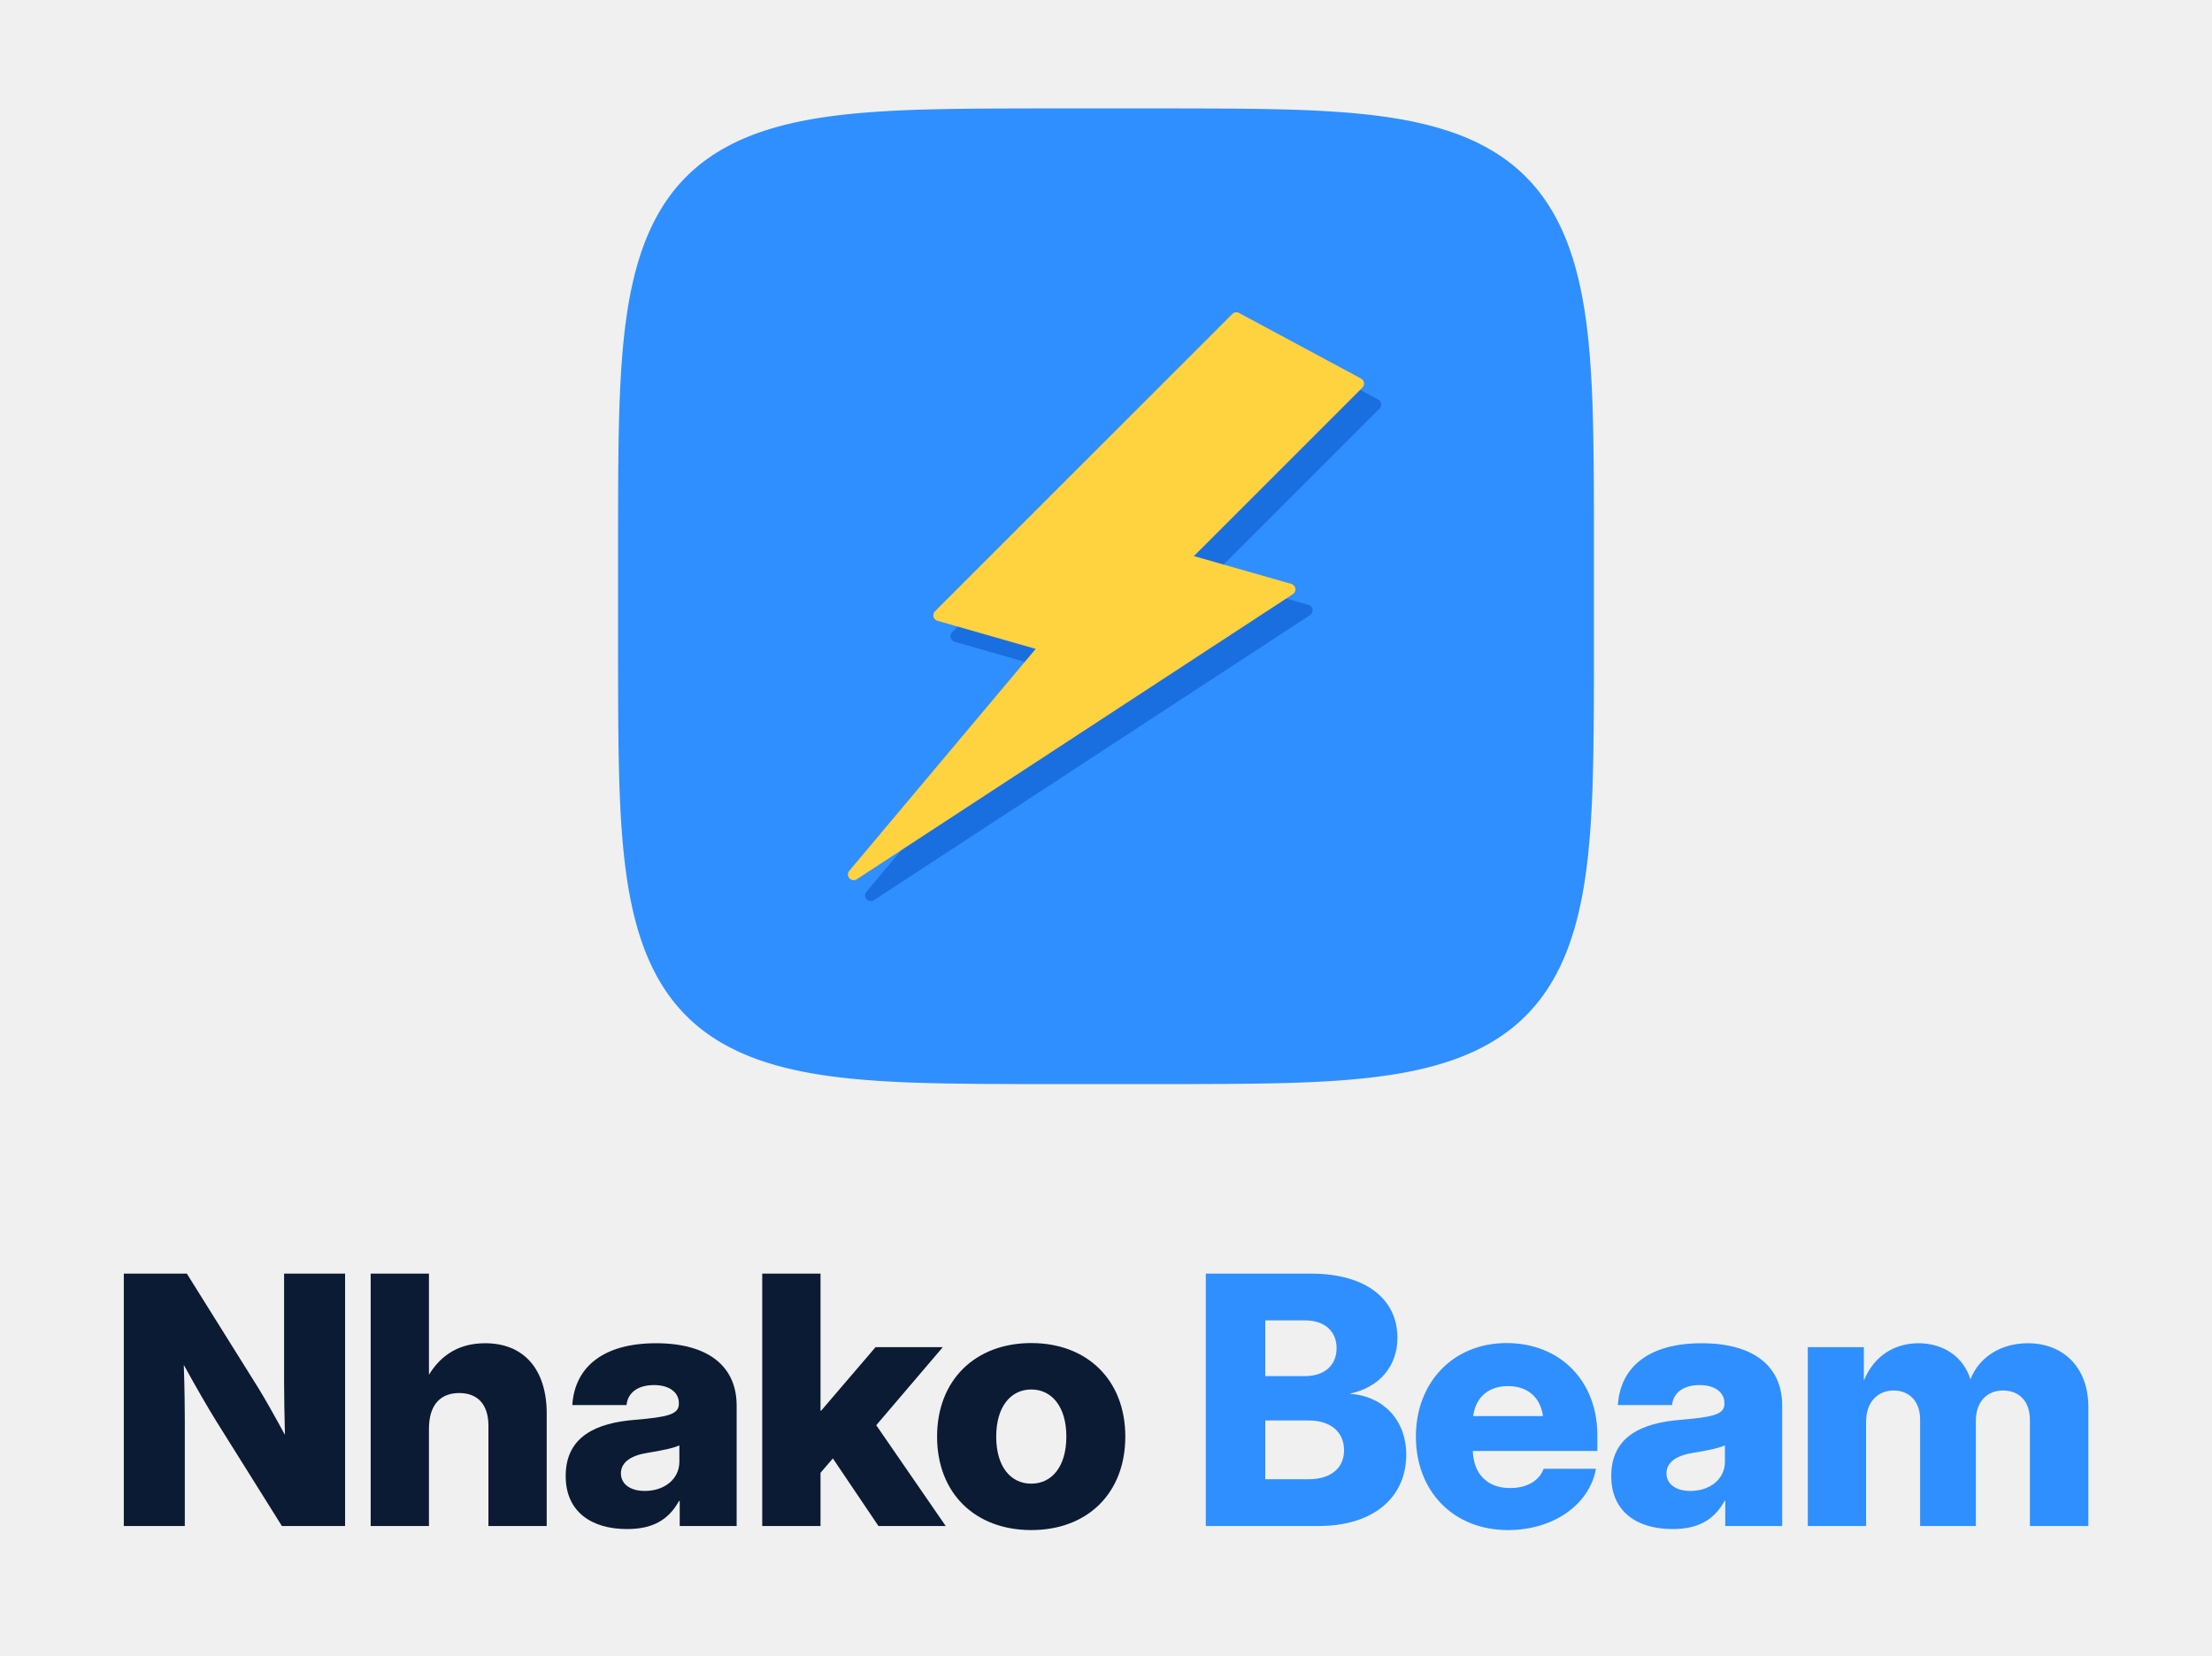
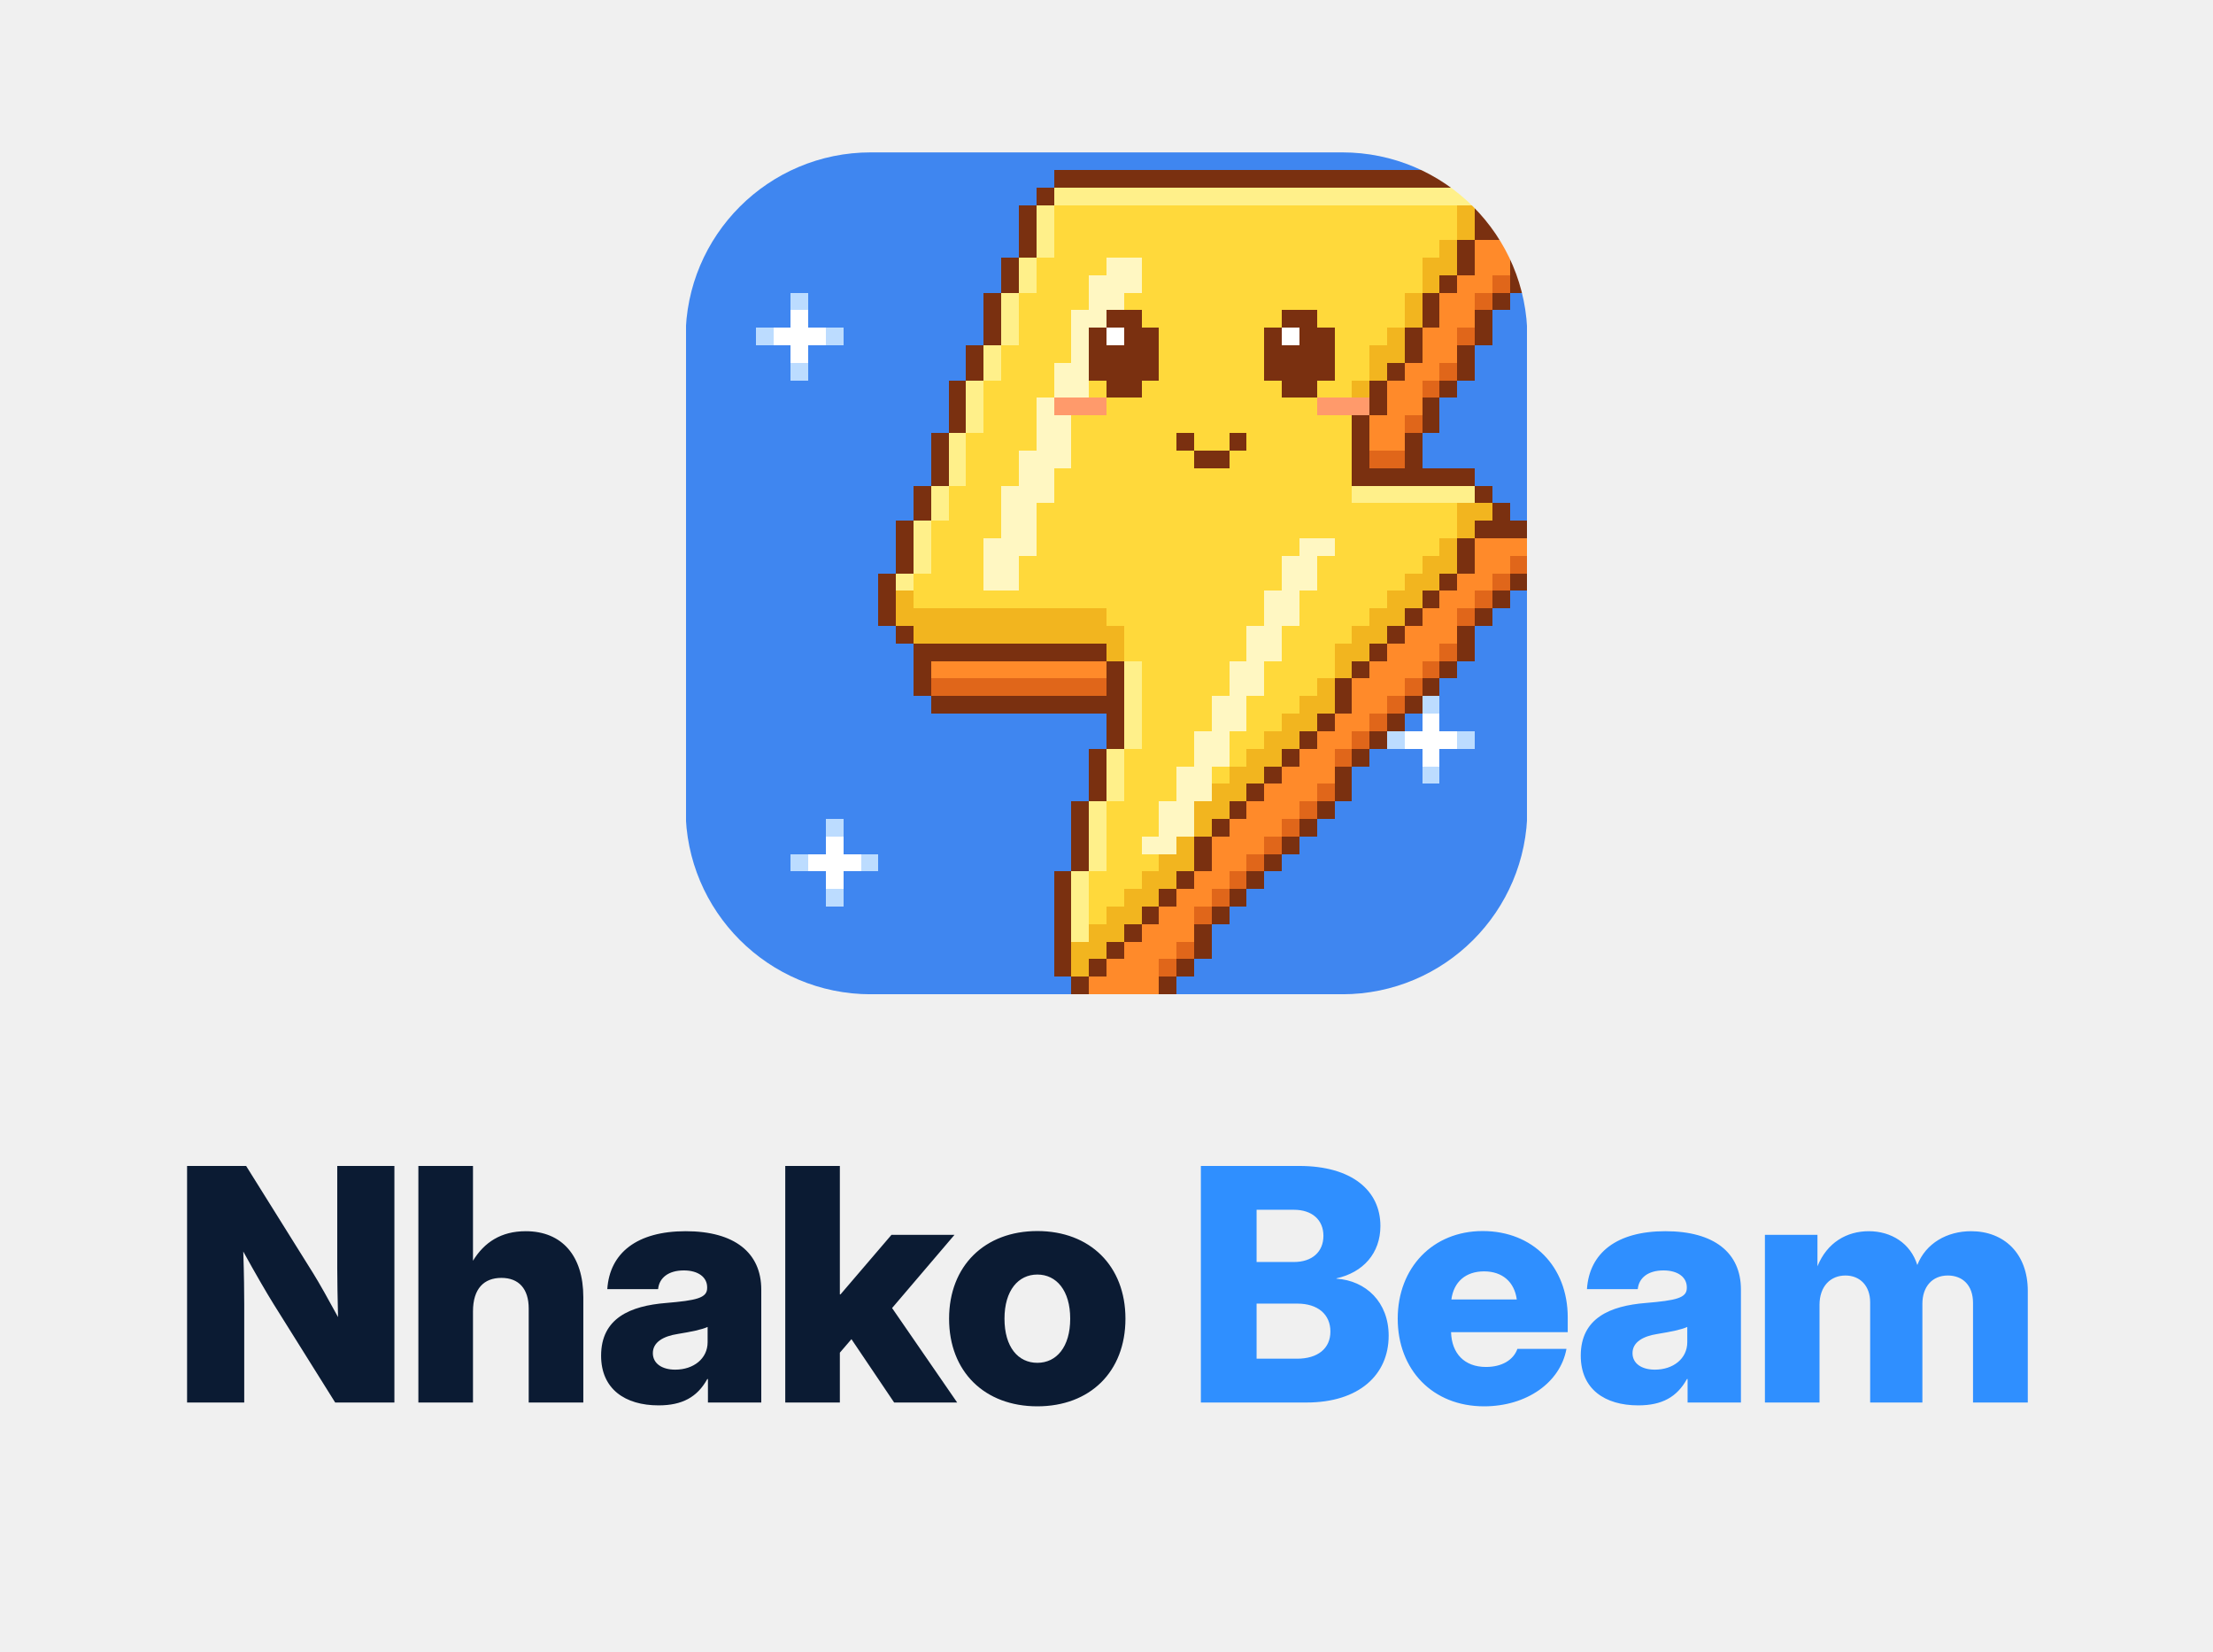
- <svg xmlns="http://www.w3.org/2000/svg" width="816" height="611" viewBox="0 0 816 611">
-   <path d="M588.00,220.00 L588.00,242.91 L587.99,250.96 L587.97,256.93 L587.95,261.85 L587.93,266.11 L587.89,269.91 L587.85,273.37 L587.81,276.56 L587.76,279.52 L587.70,282.31 L587.64,284.93 L587.57,287.43 L587.50,289.81 L587.42,292.08 L587.33,294.27 L587.24,296.37 L587.14,298.39 L587.03,300.35 L586.92,302.24 L586.81,304.08 L586.68,305.86 L586.55,307.60 L586.42,309.28 L586.28,310.93 L586.13,312.53 L585.98,314.10 L585.82,315.62 L585.66,317.12 L585.48,318.58 L585.31,320.01 L585.12,321.41 L584.93,322.79 L584.74,324.13 L584.54,325.46 L584.33,326.75 L584.12,328.03 L583.90,329.28 L583.67,330.50 L583.44,331.71 L583.20,332.90 L582.95,334.07 L582.70,335.21 L582.44,336.34 L582.18,337.45 L581.91,338.55 L581.63,339.63 L581.35,340.69 L581.06,341.73 L580.77,342.76 L580.46,343.78 L580.15,344.78 L579.84,345.76 L579.52,346.73 L579.19,347.69 L578.86,348.64 L578.52,349.57 L578.17,350.49 L577.82,351.39 L577.45,352.28 L577.09,353.16 L576.71,354.03 L576.33,354.89 L575.95,355.74 L575.55,356.57 L575.15,357.40 L574.74,358.21 L574.33,359.01 L573.91,359.80 L573.48,360.58 L573.05,361.36 L572.60,362.12 L572.15,362.87 L571.70,363.61 L571.24,364.34 L570.77,365.06 L570.29,365.77 L569.80,366.48 L569.31,367.17 L568.81,367.86 L568.31,368.53 L567.79,369.20 L567.27,369.86 L566.74,370.51 L566.20,371.15 L565.66,371.78 L565.11,372.41 L564.55,373.02 L563.98,373.63 L563.40,374.23 L562.82,374.82 L562.23,375.40 L561.63,375.98 L561.02,376.55 L560.41,377.11 L559.78,377.66 L559.15,378.20 L558.51,378.74 L557.86,379.27 L557.20,379.79 L556.53,380.31 L555.86,380.81 L555.17,381.31 L554.48,381.80 L553.77,382.29 L553.06,382.77 L552.34,383.24 L551.61,383.70 L550.87,384.15 L550.12,384.60 L549.36,385.05 L548.58,385.48 L547.80,385.91 L547.01,386.33 L546.21,386.74 L545.40,387.15 L544.57,387.55 L543.74,387.95 L542.89,388.33 L542.03,388.71 L541.16,389.09 L540.28,389.45 L539.39,389.82 L538.49,390.17 L537.57,390.52 L536.64,390.86 L535.69,391.19 L534.73,391.52 L533.76,391.84 L532.78,392.15 L531.78,392.46 L530.76,392.77 L529.73,393.06 L528.69,393.35 L527.63,393.63 L526.55,393.91 L525.45,394.18 L524.34,394.44 L523.21,394.70 L522.07,394.95 L520.90,395.20 L519.71,395.44 L518.50,395.67 L517.28,395.90 L516.03,396.12 L514.75,396.33 L513.46,396.54 L512.13,396.74 L510.79,396.93 L509.41,397.12 L508.01,397.31 L506.58,397.48 L505.12,397.66 L503.62,397.82 L502.10,397.98 L500.53,398.13 L498.93,398.28 L497.28,398.42 L495.60,398.55 L493.86,398.68 L492.08,398.81 L490.24,398.92 L488.35,399.03 L486.39,399.14 L484.37,399.24 L482.27,399.33 L480.08,399.42 L477.81,399.50 L475.43,399.57 L472.93,399.64 L470.31,399.70 L467.52,399.76 L464.56,399.81 L461.37,399.85 L457.91,399.89 L454.11,399.93 L449.85,399.95 L444.93,399.97 L438.96,399.99 L430.91,400.00 L408.00,400.00 L385.09,400.00 L377.04,399.99 L371.07,399.97 L366.15,399.95 L361.89,399.93 L358.09,399.89 L354.63,399.85 L351.44,399.81 L348.48,399.76 L345.69,399.70 L343.07,399.64 L340.57,399.57 L338.19,399.50 L335.92,399.42 L333.73,399.33 L331.63,399.24 L329.61,399.14 L327.65,399.03 L325.76,398.92 L323.92,398.81 L322.14,398.68 L320.40,398.55 L318.72,398.42 L317.07,398.28 L315.47,398.13 L313.90,397.98 L312.38,397.82 L310.88,397.66 L309.42,397.48 L307.99,397.31 L306.59,397.12 L305.21,396.93 L303.87,396.74 L302.54,396.54 L301.25,396.33 L299.97,396.12 L298.72,395.90 L297.50,395.67 L296.29,395.44 L295.10,395.20 L293.93,394.95 L292.79,394.70 L291.66,394.44 L290.55,394.18 L289.45,393.91 L288.37,393.63 L287.31,393.35 L286.27,393.06 L285.24,392.77 L284.22,392.46 L283.22,392.15 L282.24,391.84 L281.27,391.52 L280.31,391.19 L279.36,390.86 L278.43,390.52 L277.51,390.17 L276.61,389.82 L275.72,389.45 L274.84,389.09 L273.97,388.71 L273.11,388.33 L272.26,387.95 L271.43,387.55 L270.60,387.15 L269.79,386.74 L268.99,386.33 L268.20,385.91 L267.42,385.48 L266.64,385.05 L265.88,384.60 L265.13,384.15 L264.39,383.70 L263.66,383.24 L262.94,382.77 L262.23,382.29 L261.52,381.80 L260.83,381.31 L260.14,380.81 L259.47,380.31 L258.80,379.79 L258.14,379.27 L257.49,378.74 L256.85,378.20 L256.22,377.66 L255.59,377.11 L254.98,376.55 L254.37,375.98 L253.77,375.40 L253.18,374.82 L252.60,374.23 L252.02,373.63 L251.45,373.02 L250.89,372.41 L250.34,371.78 L249.80,371.15 L249.26,370.51 L248.73,369.86 L248.21,369.20 L247.69,368.53 L247.19,367.86 L246.69,367.17 L246.20,366.48 L245.71,365.77 L245.23,365.06 L244.76,364.34 L244.30,363.61 L243.85,362.87 L243.40,362.12 L242.95,361.36 L242.52,360.58 L242.09,359.80 L241.67,359.01 L241.26,358.21 L240.85,357.40 L240.45,356.57 L240.05,355.74 L239.67,354.89 L239.29,354.03 L238.91,353.16 L238.55,352.28 L238.18,351.39 L237.83,350.49 L237.48,349.57 L237.14,348.64 L236.81,347.69 L236.48,346.73 L236.16,345.76 L235.85,344.78 L235.54,343.78 L235.23,342.76 L234.94,341.73 L234.65,340.69 L234.37,339.63 L234.09,338.55 L233.82,337.45 L233.56,336.34 L233.30,335.21 L233.05,334.07 L232.80,332.90 L232.56,331.71 L232.33,330.50 L232.10,329.28 L231.88,328.03 L231.67,326.75 L231.46,325.46 L231.26,324.13 L231.07,322.79 L230.88,321.41 L230.69,320.01 L230.52,318.58 L230.34,317.12 L230.18,315.62 L230.02,314.10 L229.87,312.53 L229.72,310.93 L229.58,309.28 L229.45,307.60 L229.32,305.86 L229.19,304.08 L229.08,302.24 L228.97,300.35 L228.86,298.39 L228.76,296.37 L228.67,294.27 L228.58,292.08 L228.50,289.81 L228.43,287.43 L228.36,284.93 L228.30,282.31 L228.24,279.52 L228.19,276.56 L228.15,273.37 L228.11,269.91 L228.07,266.11 L228.05,261.85 L228.03,256.93 L228.01,250.96 L228.00,242.91 L228.00,220.00 L228.00,197.09 L228.01,189.04 L228.03,183.07 L228.05,178.15 L228.07,173.89 L228.11,170.09 L228.15,166.63 L228.19,163.44 L228.24,160.48 L228.30,157.69 L228.36,155.07 L228.43,152.57 L228.50,150.19 L228.58,147.92 L228.67,145.73 L228.76,143.63 L228.86,141.61 L228.97,139.65 L229.08,137.76 L229.19,135.92 L229.32,134.14 L229.45,132.40 L229.58,130.72 L229.72,129.07 L229.87,127.47 L230.02,125.90 L230.18,124.38 L230.34,122.88 L230.52,121.42 L230.69,119.99 L230.88,118.59 L231.07,117.21 L231.26,115.87 L231.46,114.54 L231.67,113.25 L231.88,111.97 L232.10,110.72 L232.33,109.50 L232.56,108.29 L232.80,107.10 L233.05,105.93 L233.30,104.79 L233.56,103.66 L233.82,102.55 L234.09,101.45 L234.37,100.37 L234.65,99.31 L234.94,98.27 L235.23,97.24 L235.54,96.22 L235.85,95.22 L236.16,94.24 L236.48,93.27 L236.81,92.31 L237.14,91.36 L237.48,90.43 L237.83,89.51 L238.18,88.61 L238.55,87.72 L238.91,86.84 L239.29,85.97 L239.67,85.11 L240.05,84.26 L240.45,83.43 L240.85,82.60 L241.26,81.79 L241.67,80.99 L242.09,80.20 L242.52,79.42 L242.95,78.64 L243.40,77.88 L243.85,77.13 L244.30,76.39 L244.76,75.66 L245.23,74.94 L245.71,74.23 L246.20,73.52 L246.69,72.83 L247.19,72.14 L247.69,71.47 L248.21,70.80 L248.73,70.14 L249.26,69.49 L249.80,68.85 L250.34,68.22 L250.89,67.59 L251.45,66.98 L252.02,66.37 L252.60,65.77 L253.18,65.18 L253.77,64.60 L254.37,64.02 L254.98,63.45 L255.59,62.89 L256.22,62.34 L256.85,61.80 L257.49,61.26 L258.14,60.73 L258.80,60.21 L259.47,59.69 L260.14,59.19 L260.83,58.69 L261.52,58.20 L262.23,57.71 L262.94,57.23 L263.66,56.76 L264.39,56.30 L265.13,55.85 L265.88,55.40 L266.64,54.95 L267.42,54.52 L268.20,54.09 L268.99,53.67 L269.79,53.26 L270.60,52.85 L271.43,52.45 L272.26,52.05 L273.11,51.67 L273.97,51.29 L274.84,50.91 L275.72,50.55 L276.61,50.18 L277.51,49.83 L278.43,49.48 L279.36,49.14 L280.31,48.81 L281.27,48.48 L282.24,48.16 L283.22,47.85 L284.22,47.54 L285.24,47.23 L286.27,46.94 L287.31,46.65 L288.37,46.37 L289.45,46.09 L290.55,45.82 L291.66,45.56 L292.79,45.30 L293.93,45.05 L295.10,44.80 L296.29,44.56 L297.50,44.33 L298.72,44.10 L299.97,43.88 L301.25,43.67 L302.54,43.46 L303.87,43.26 L305.21,43.07 L306.59,42.88 L307.99,42.69 L309.42,42.52 L310.88,42.34 L312.38,42.18 L313.90,42.02 L315.47,41.87 L317.07,41.72 L318.72,41.58 L320.40,41.45 L322.14,41.32 L323.92,41.19 L325.76,41.08 L327.65,40.97 L329.61,40.86 L331.63,40.76 L333.73,40.67 L335.92,40.58 L338.19,40.50 L340.57,40.43 L343.07,40.36 L345.69,40.30 L348.48,40.24 L351.44,40.19 L354.63,40.15 L358.09,40.11 L361.89,40.07 L366.15,40.05 L371.07,40.03 L377.04,40.01 L385.09,40.00 L408.00,40.00 L430.91,40.00 L438.96,40.01 L444.93,40.03 L449.85,40.05 L454.11,40.07 L457.91,40.11 L461.37,40.15 L464.56,40.19 L467.52,40.24 L470.31,40.30 L472.93,40.36 L475.43,40.43 L477.81,40.50 L480.08,40.58 L482.27,40.67 L484.37,40.76 L486.39,40.86 L488.35,40.97 L490.24,41.08 L492.08,41.19 L493.86,41.32 L495.60,41.45 L497.28,41.58 L498.93,41.72 L500.53,41.87 L502.10,42.02 L503.62,42.18 L505.12,42.34 L506.58,42.52 L508.01,42.69 L509.41,42.88 L510.79,43.07 L512.13,43.26 L513.46,43.46 L514.75,43.67 L516.03,43.88 L517.28,44.10 L518.50,44.33 L519.71,44.56 L520.90,44.80 L522.07,45.05 L523.21,45.30 L524.34,45.56 L525.45,45.82 L526.55,46.09 L527.63,46.37 L528.69,46.65 L529.73,46.94 L530.76,47.23 L531.78,47.54 L532.78,47.85 L533.76,48.16 L534.73,48.48 L535.69,48.81 L536.64,49.14 L537.57,49.48 L538.49,49.83 L539.39,50.18 L540.28,50.55 L541.16,50.91 L542.03,51.29 L542.89,51.67 L543.74,52.05 L544.57,52.45 L545.40,52.85 L546.21,53.26 L547.01,53.67 L547.80,54.09 L548.58,54.52 L549.36,54.95 L550.12,55.40 L550.87,55.85 L551.61,56.30 L552.34,56.76 L553.06,57.23 L553.77,57.71 L554.48,58.20 L555.17,58.69 L555.86,59.19 L556.53,59.69 L557.20,60.21 L557.86,60.73 L558.51,61.26 L559.15,61.80 L559.78,62.34 L560.41,62.89 L561.02,63.45 L561.63,64.02 L562.23,64.60 L562.82,65.18 L563.40,65.77 L563.98,66.37 L564.55,66.98 L565.11,67.59 L565.66,68.22 L566.20,68.85 L566.74,69.49 L567.27,70.14 L567.79,70.80 L568.31,71.47 L568.81,72.14 L569.31,72.83 L569.80,73.52 L570.29,74.23 L570.77,74.94 L571.24,75.66 L571.70,76.39 L572.15,77.13 L572.60,77.88 L573.05,78.64 L573.48,79.42 L573.91,80.20 L574.33,80.99 L574.74,81.79 L575.15,82.60 L575.55,83.43 L575.95,84.26 L576.33,85.11 L576.71,85.97 L577.09,86.84 L577.45,87.72 L577.82,88.61 L578.17,89.51 L578.52,90.43 L578.86,91.36 L579.19,92.31 L579.52,93.27 L579.84,94.24 L580.15,95.22 L580.46,96.22 L580.77,97.24 L581.06,98.27 L581.35,99.31 L581.63,100.37 L581.91,101.45 L582.18,102.55 L582.44,103.66 L582.70,104.79 L582.95,105.93 L583.20,107.10 L583.44,108.29 L583.67,109.50 L583.90,110.72 L584.12,111.97 L584.33,113.25 L584.54,114.54 L584.74,115.87 L584.93,117.21 L585.12,118.59 L585.31,119.99 L585.48,121.42 L585.66,122.88 L585.82,124.38 L585.98,125.90 L586.13,127.47 L586.28,129.07 L586.42,130.72 L586.55,132.40 L586.68,134.14 L586.81,135.92 L586.92,137.76 L587.03,139.65 L587.14,141.61 L587.24,143.63 L587.33,145.73 L587.42,147.92 L587.50,150.19 L587.57,152.57 L587.64,155.07 L587.70,157.69 L587.76,160.48 L587.81,163.44 L587.85,166.63 L587.89,170.09 L587.93,173.89 L587.95,178.15 L587.97,183.07 L587.99,189.04 L588.00,197.09 Z" fill="#2F8FFF" />
-   <path d="M462.42,125.08 L507.42,149.27 L442.73,213.95 L482.11,225.20 L321.23,330.39 L392.11,246.02 L352.73,234.77 Z" fill="#1A6FE0" stroke="#1A6FE0" stroke-width="4.22" stroke-linejoin="round" />
-   <path d="M456.09,117.34 L501.09,141.53 L436.41,206.22 L475.78,217.47 L314.91,322.66 L385.78,238.28 L346.41,227.03 Z" fill="#FFD23F" stroke="#FFD23F" stroke-width="4.22" stroke-linejoin="round" />
-   <path d="M45.676 563.056H68.176V524.244C68.176 520.369 68.114 512.681 67.801 503.619C72.614 512.369 77.051 519.994 79.739 524.306L103.989 563.056H127.301V469.931H104.801V510.306C104.801 514.494 104.926 522.056 105.114 529.431C101.489 522.744 97.551 515.744 95.364 512.244L68.926 469.931H45.676ZM158.241 527.181C158.241 518.181 162.616 513.994 169.429 513.994C176.241 513.994 180.179 518.244 180.179 526.056V563.056H201.679V521.556C201.679 505.306 193.304 495.619 178.991 495.619C169.304 495.619 162.679 499.994 158.241 507.244V469.931H136.741V563.056H158.241ZM231.306 564.181C240.619 564.181 246.556 560.931 250.494 553.806H250.744V563.056H271.744V518.619C271.744 504.056 261.181 495.619 241.994 495.619C222.869 495.619 212.056 504.119 211.119 518.431H231.119C231.556 513.931 235.244 511.056 241.244 511.056C246.931 511.056 250.431 513.744 250.431 517.681V517.994C250.431 521.931 246.119 522.869 234.306 523.869C220.244 524.994 208.681 529.806 208.681 544.619C208.681 557.744 218.119 564.181 231.306 564.181ZM237.869 550.119C232.619 550.119 229.056 547.681 229.056 543.619C229.056 539.306 233.181 536.931 238.931 536.056C244.244 535.181 248.306 534.369 250.619 533.306V539.306C250.619 545.806 245.056 550.119 237.869 550.119ZM281.184 563.056H302.684V543.431L307.246 538.119L324.059 563.056H348.871L323.246 525.869L347.809 497.056H322.996L302.934 520.494H302.684V469.931H281.184ZM380.436 564.556C401.124 564.556 415.124 550.994 415.124 530.056C415.124 509.244 401.124 495.556 380.436 495.556C359.749 495.556 345.686 509.244 345.686 530.056C345.686 550.994 359.749 564.556 380.436 564.556ZM380.436 547.431C372.874 547.431 367.499 541.244 367.499 530.056C367.499 518.931 372.936 512.681 380.436 512.681C387.936 512.681 393.374 518.931 393.374 530.056C393.374 541.244 387.936 547.431 380.436 547.431Z" fill="#0B1B33" />
-   <path d="M444.816 563.056H486.379C507.066 563.056 518.754 552.181 518.754 536.744C518.754 523.556 509.816 515.056 498.191 514.306V514.181C508.691 511.869 515.504 504.306 515.504 493.556C515.504 479.619 504.254 469.931 483.566 469.931H444.816ZM466.754 545.806V524.119H482.816C490.879 524.119 495.816 528.369 495.816 535.119C495.816 541.806 490.816 545.806 482.691 545.806ZM466.754 507.744V487.181H481.441C488.629 487.181 493.066 491.181 493.066 497.431C493.066 503.744 488.629 507.744 481.441 507.744ZM556.319 564.556C573.006 564.556 586.319 555.244 588.756 541.931H569.444C567.881 546.306 563.381 549.056 557.069 549.056C548.569 549.056 543.569 543.744 543.319 535.369H589.256V529.556C589.256 509.556 575.569 495.556 555.756 495.556C536.194 495.556 522.319 509.931 522.319 530.056C522.319 550.181 536.069 564.556 556.319 564.556ZM543.444 522.494C544.381 515.556 549.069 511.431 556.319 511.431C563.506 511.431 568.256 515.556 569.194 522.494ZM617.009 564.181C626.321 564.181 632.259 560.931 636.196 553.806H636.446V563.056H657.446V518.619C657.446 504.056 646.884 495.619 627.696 495.619C608.571 495.619 597.759 504.119 596.821 518.431H616.821C617.259 513.931 620.946 511.056 626.946 511.056C632.634 511.056 636.134 513.744 636.134 517.681V517.994C636.134 521.931 631.821 522.869 620.009 523.869C605.946 524.994 594.384 529.806 594.384 544.619C594.384 557.744 603.821 564.181 617.009 564.181ZM623.571 550.119C618.321 550.119 614.759 547.681 614.759 543.619C614.759 539.306 618.884 536.931 624.634 536.056C629.946 535.181 634.009 534.369 636.321 533.306V539.306C636.321 545.806 630.759 550.119 623.571 550.119ZM666.886 563.056H688.386V524.619C688.386 517.306 692.699 513.056 698.574 513.056C704.386 513.056 708.324 517.181 708.324 523.619V563.056H728.886V524.181C728.886 517.494 732.761 513.056 738.886 513.056C744.699 513.056 748.824 516.869 748.824 523.869V563.056H770.386V519.119C770.386 504.431 761.074 495.619 748.074 495.619C738.636 495.619 730.261 500.306 726.886 508.931C724.199 500.306 716.574 495.619 707.761 495.619C699.199 495.619 691.386 499.994 687.574 509.431V497.056H666.886Z" fill="#2F8FFF" />
+ <svg xmlns="http://www.w3.org/2000/svg" width="946" height="706" viewBox="0 0 946.43 705.60" role="img" aria-label="NhakoBeam lightning">
+   <defs>
+     <clipPath id="c">
+       <rect width="48" height="48" rx="10.56" />
+     </clipPath>
+   </defs>
+   <g transform="translate(293.21 64.80) scale(7.5)" clip-path="url(#c)" shape-rendering="crispEdges">
+     <path fill="#3f86f0" d="M0 0h48v1h-48zM0 1h21v1h-21zM45 1h3v1h-3zM0 2h20v1h-20zM46 2h2v1h-2zM0 3h19v1h-19zM46 3h2v1h-2zM0 4h19v1h-19zM47 4h1v1h-1zM0 5h19v1h-19zM0 6h18v1h-18zM0 7h18v1h-18zM0 8h6v1h-6zM7 8h10v1h-10zM47 8h1v1h-1zM0 9h6v1h-6zM7 9h10v1h-10zM46 9h2v1h-2zM0 10h4v1h-4zM9 10h8v1h-8zM46 10h2v1h-2zM0 11h6v1h-6zM7 11h9v1h-9zM45 11h3v1h-3zM0 12h6v1h-6zM7 12h9v1h-9zM45 12h3v1h-3zM0 13h15v1h-15zM44 13h4v1h-4zM0 14h15v1h-15zM43 14h5v1h-5zM0 15h15v1h-15zM43 15h5v1h-5zM0 16h14v1h-14zM42 16h6v1h-6zM0 17h14v1h-14zM42 17h6v1h-6zM0 18h14v1h-14zM45 18h3v1h-3zM0 19h13v1h-13zM46 19h2v1h-2zM0 20h13v1h-13zM47 20h1v1h-1zM0 21h12v1h-12zM0 22h12v1h-12zM0 23h12v1h-12zM0 24h11v1h-11zM0 25h11v1h-11zM47 25h1v1h-1zM0 26h11v1h-11zM46 26h2v1h-2zM0 27h12v1h-12zM45 27h3v1h-3zM0 28h13v1h-13zM45 28h3v1h-3zM0 29h13v1h-13zM44 29h4v1h-4zM0 30h13v1h-13zM43 30h5v1h-5zM0 31h14v1h-14zM43 31h5v1h-5zM0 32h24v1h-24zM41 32h1v1h-1zM43 32h5v1h-5zM0 33h24v1h-24zM45 33h3v1h-3zM0 34h23v1h-23zM39 34h3v1h-3zM43 34h5v1h-5zM0 35h23v1h-23zM38 35h4v1h-4zM43 35h5v1h-5zM0 36h23v1h-23zM38 36h10v1h-10zM0 37h22v1h-22zM37 37h11v1h-11zM0 38h8v1h-8zM9 38h13v1h-13zM36 38h12v1h-12zM0 39h8v1h-8zM9 39h13v1h-13zM35 39h13v1h-13zM0 40h6v1h-6zM11 40h11v1h-11zM34 40h14v1h-14zM0 41h8v1h-8zM9 41h12v1h-12zM33 41h15v1h-15zM0 42h8v1h-8zM9 42h12v1h-12zM32 42h16v1h-16zM0 43h21v1h-21zM31 43h17v1h-17zM0 44h21v1h-21zM30 44h18v1h-18zM0 45h21v1h-21zM30 45h18v1h-18zM0 46h21v1h-21zM29 46h19v1h-19zM0 47h22v1h-22zM28 47h20v1h-20z" />
+     <path fill="#7a3010" d="M21 1h24v1h-24zM20 2h1v1h-1zM45 2h1v1h-1zM19 3h1v1h-1zM45 3h1v1h-1zM19 4h1v1h-1zM45 4h2v1h-2zM19 5h1v1h-1zM44 5h1v1h-1zM47 5h1v1h-1zM18 6h1v1h-1zM44 6h1v1h-1zM47 6h1v1h-1zM18 7h1v1h-1zM43 7h1v1h-1zM47 7h1v1h-1zM17 8h1v1h-1zM42 8h1v1h-1zM46 8h1v1h-1zM17 9h1v1h-1zM24 9h2v1h-2zM34 9h2v1h-2zM42 9h1v1h-1zM45 9h1v1h-1zM17 10h1v1h-1zM23 10h1v1h-1zM25 10h2v1h-2zM33 10h1v1h-1zM35 10h2v1h-2zM41 10h1v1h-1zM45 10h1v1h-1zM16 11h1v1h-1zM23 11h4v1h-4zM33 11h4v1h-4zM41 11h1v1h-1zM44 11h1v1h-1zM16 12h1v1h-1zM23 12h4v1h-4zM33 12h4v1h-4zM40 12h1v1h-1zM44 12h1v1h-1zM15 13h1v1h-1zM24 13h2v1h-2zM34 13h2v1h-2zM39 13h1v1h-1zM43 13h1v1h-1zM15 14h1v1h-1zM39 14h1v1h-1zM42 14h1v1h-1zM15 15h1v1h-1zM38 15h1v1h-1zM42 15h1v1h-1zM14 16h1v1h-1zM28 16h1v1h-1zM31 16h1v1h-1zM38 16h1v1h-1zM41 16h1v1h-1zM14 17h1v1h-1zM29 17h2v1h-2zM38 17h1v1h-1zM41 17h1v1h-1zM14 18h1v1h-1zM38 18h7v1h-7zM13 19h1v1h-1zM45 19h1v1h-1zM13 20h1v1h-1zM46 20h1v1h-1zM12 21h1v1h-1zM45 21h3v1h-3zM12 22h1v1h-1zM44 22h1v1h-1zM12 23h1v1h-1zM44 23h1v1h-1zM11 24h1v1h-1zM43 24h1v1h-1zM47 24h1v1h-1zM11 25h1v1h-1zM42 25h1v1h-1zM46 25h1v1h-1zM11 26h1v1h-1zM41 26h1v1h-1zM45 26h1v1h-1zM12 27h1v1h-1zM40 27h1v1h-1zM44 27h1v1h-1zM13 28h11v1h-11zM39 28h1v1h-1zM44 28h1v1h-1zM13 29h1v1h-1zM24 29h1v1h-1zM38 29h1v1h-1zM43 29h1v1h-1zM13 30h1v1h-1zM24 30h1v1h-1zM37 30h1v1h-1zM42 30h1v1h-1zM14 31h11v1h-11zM37 31h1v1h-1zM41 31h1v1h-1zM24 32h1v1h-1zM36 32h1v1h-1zM40 32h1v1h-1zM24 33h1v1h-1zM35 33h1v1h-1zM39 33h1v1h-1zM23 34h1v1h-1zM34 34h1v1h-1zM38 34h1v1h-1zM23 35h1v1h-1zM33 35h1v1h-1zM37 35h1v1h-1zM23 36h1v1h-1zM32 36h1v1h-1zM37 36h1v1h-1zM22 37h1v1h-1zM31 37h1v1h-1zM36 37h1v1h-1zM22 38h1v1h-1zM30 38h1v1h-1zM35 38h1v1h-1zM22 39h1v1h-1zM29 39h1v1h-1zM34 39h1v1h-1zM22 40h1v1h-1zM29 40h1v1h-1zM33 40h1v1h-1zM21 41h1v1h-1zM28 41h1v1h-1zM32 41h1v1h-1zM21 42h1v1h-1zM27 42h1v1h-1zM31 42h1v1h-1zM21 43h1v1h-1zM26 43h1v1h-1zM30 43h1v1h-1zM21 44h1v1h-1zM25 44h1v1h-1zM29 44h1v1h-1zM21 45h1v1h-1zM24 45h1v1h-1zM29 45h1v1h-1zM21 46h1v1h-1zM23 46h1v1h-1zM28 46h1v1h-1zM22 47h1v1h-1zM27 47h1v1h-1z" />
+     <path fill="#fff08a" d="M21 2h24v1h-24zM20 3h1v1h-1zM20 4h1v1h-1zM20 5h1v1h-1zM19 6h1v1h-1zM19 7h1v1h-1zM18 8h1v1h-1zM18 9h1v1h-1zM18 10h1v1h-1zM17 11h1v1h-1zM17 12h1v1h-1zM16 13h1v1h-1zM16 14h1v1h-1zM16 15h1v1h-1zM15 16h1v1h-1zM15 17h1v1h-1zM15 18h1v1h-1zM14 19h1v1h-1zM38 19h7v1h-7zM14 20h1v1h-1zM13 21h1v1h-1zM13 22h1v1h-1zM13 23h1v1h-1zM12 24h1v1h-1zM25 29h1v1h-1zM25 30h1v1h-1zM25 31h1v1h-1zM25 32h1v1h-1zM25 33h1v1h-1zM24 34h1v1h-1zM24 35h1v1h-1zM24 36h1v1h-1zM23 37h1v1h-1zM23 38h1v1h-1zM23 39h1v1h-1zM23 40h1v1h-1zM22 41h1v1h-1zM22 42h1v1h-1zM22 43h1v1h-1zM22 44h1v1h-1z" />
+     <path fill="#ffd93b" d="M21 3h23v1h-23zM21 4h23v1h-23zM21 5h22v1h-22zM20 6h4v1h-4zM26 6h16v1h-16zM20 7h3v1h-3zM26 7h16v1h-16zM19 8h4v1h-4zM25 8h16v1h-16zM19 9h3v1h-3zM26 9h8v1h-8zM36 9h5v1h-5zM19 10h3v1h-3zM27 10h6v1h-6zM37 10h3v1h-3zM18 11h4v1h-4zM27 11h6v1h-6zM37 11h2v1h-2zM18 12h3v1h-3zM27 12h6v1h-6zM37 12h2v1h-2zM17 13h4v1h-4zM23 13h1v1h-1zM26 13h8v1h-8zM36 13h2v1h-2zM17 14h3v1h-3zM24 14h12v1h-12zM17 15h3v1h-3zM22 15h16v1h-16zM16 16h4v1h-4zM22 16h6v1h-6zM29 16h2v1h-2zM32 16h6v1h-6zM16 17h3v1h-3zM22 17h7v1h-7zM31 17h7v1h-7zM16 18h3v1h-3zM21 18h17v1h-17zM15 19h3v1h-3zM21 19h17v1h-17zM15 20h3v1h-3zM20 20h24v1h-24zM14 21h4v1h-4zM20 21h24v1h-24zM14 22h3v1h-3zM20 22h15v1h-15zM37 22h6v1h-6zM14 23h3v1h-3zM19 23h15v1h-15zM36 23h6v1h-6zM13 24h4v1h-4zM19 24h15v1h-15zM36 24h5v1h-5zM13 25h20v1h-20zM35 25h5v1h-5zM24 26h9v1h-9zM35 26h4v1h-4zM25 27h7v1h-7zM34 27h4v1h-4zM25 28h7v1h-7zM34 28h3v1h-3zM26 29h5v1h-5zM33 29h4v1h-4zM26 30h5v1h-5zM33 30h3v1h-3zM26 31h4v1h-4zM32 31h3v1h-3zM26 32h4v1h-4zM32 32h2v1h-2zM26 33h3v1h-3zM31 33h2v1h-2zM25 34h4v1h-4zM31 34h1v1h-1zM25 35h3v1h-3zM30 35h1v1h-1zM25 36h3v1h-3zM24 37h3v1h-3zM24 38h3v1h-3zM24 39h2v1h-2zM24 40h3v1h-3zM23 41h3v1h-3zM23 42h2v1h-2zM23 43h1v1h-1z" />
+     <path fill="#f2b51f" d="M44 3h1v1h-1zM44 4h1v1h-1zM43 5h1v1h-1zM42 6h2v1h-2zM42 7h1v1h-1zM41 8h1v1h-1zM41 9h1v1h-1zM40 10h1v1h-1zM39 11h2v1h-2zM39 12h1v1h-1zM38 13h1v1h-1zM44 20h2v1h-2zM44 21h1v1h-1zM43 22h1v1h-1zM42 23h2v1h-2zM41 24h2v1h-2zM12 25h1v1h-1zM40 25h2v1h-2zM12 26h12v1h-12zM39 26h2v1h-2zM13 27h12v1h-12zM38 27h2v1h-2zM24 28h1v1h-1zM37 28h2v1h-2zM37 29h1v1h-1zM36 30h1v1h-1zM35 31h2v1h-2zM34 32h2v1h-2zM33 33h2v1h-2zM32 34h2v1h-2zM31 35h2v1h-2zM30 36h2v1h-2zM29 37h2v1h-2zM29 38h1v1h-1zM28 39h1v1h-1zM27 40h2v1h-2zM26 41h2v1h-2zM25 42h2v1h-2zM24 43h2v1h-2zM23 44h2v1h-2zM22 45h2v1h-2zM22 46h1v1h-1z" />
+     <path fill="#ff8a2a" d="M45 5h2v1h-2zM45 6h2v1h-2zM44 7h2v1h-2zM43 8h2v1h-2zM43 9h2v1h-2zM42 10h2v1h-2zM42 11h2v1h-2zM41 12h2v1h-2zM40 13h2v1h-2zM40 14h2v1h-2zM39 15h2v1h-2zM39 16h2v1h-2zM45 22h3v1h-3zM45 23h2v1h-2zM44 24h2v1h-2zM43 25h2v1h-2zM42 26h2v1h-2zM41 27h3v1h-3zM40 28h3v1h-3zM14 29h10v1h-10zM39 29h3v1h-3zM38 30h3v1h-3zM38 31h2v1h-2zM37 32h2v1h-2zM36 33h2v1h-2zM35 34h2v1h-2zM34 35h3v1h-3zM33 36h3v1h-3zM32 37h3v1h-3zM31 38h3v1h-3zM30 39h3v1h-3zM30 40h2v1h-2zM29 41h2v1h-2zM28 42h2v1h-2zM27 43h2v1h-2zM26 44h3v1h-3zM25 45h3v1h-3zM24 46h3v1h-3zM23 47h4v1h-4z" />
+     <path fill="#fff7c2" d="M24 6h2v1h-2zM23 7h3v1h-3zM23 8h2v1h-2zM22 9h2v1h-2zM22 10h1v1h-1zM22 11h1v1h-1zM21 12h2v1h-2zM21 13h2v1h-2zM20 14h1v1h-1zM20 15h2v1h-2zM20 16h2v1h-2zM19 17h3v1h-3zM19 18h2v1h-2zM18 19h3v1h-3zM18 20h2v1h-2zM18 21h2v1h-2zM17 22h3v1h-3zM35 22h2v1h-2zM17 23h2v1h-2zM34 23h2v1h-2zM17 24h2v1h-2zM34 24h2v1h-2zM33 25h2v1h-2zM33 26h2v1h-2zM32 27h2v1h-2zM32 28h2v1h-2zM31 29h2v1h-2zM31 30h2v1h-2zM30 31h2v1h-2zM30 32h2v1h-2zM29 33h2v1h-2zM29 34h2v1h-2zM28 35h2v1h-2zM28 36h2v1h-2zM27 37h2v1h-2zM27 38h2v1h-2zM26 39h2v1h-2z" />
+     <path fill="#e0661a" d="M46 7h1v1h-1zM45 8h1v1h-1zM44 10h1v1h-1zM43 12h1v1h-1zM42 13h1v1h-1zM41 15h1v1h-1zM39 17h2v1h-2zM47 23h1v1h-1zM46 24h1v1h-1zM45 25h1v1h-1zM44 26h1v1h-1zM43 28h1v1h-1zM42 29h1v1h-1zM14 30h10v1h-10zM41 30h1v1h-1zM40 31h1v1h-1zM39 32h1v1h-1zM38 33h1v1h-1zM37 34h1v1h-1zM36 36h1v1h-1zM35 37h1v1h-1zM34 38h1v1h-1zM33 39h1v1h-1zM32 40h1v1h-1zM31 41h1v1h-1zM30 42h1v1h-1zM29 43h1v1h-1zM28 45h1v1h-1zM27 46h1v1h-1z" />
+     <path fill="#bcdcff" d="M6 8h1v1h-1zM4 10h1v1h-1zM8 10h1v1h-1zM6 12h1v1h-1zM42 31h1v1h-1zM40 33h1v1h-1zM44 33h1v1h-1zM42 35h1v1h-1zM8 38h1v1h-1zM6 40h1v1h-1zM10 40h1v1h-1zM8 42h1v1h-1z" />
+     <path fill="#ffffff" d="M6 9h1v1h-1zM5 10h3v1h-3zM24 10h1v1h-1zM34 10h1v1h-1zM6 11h1v1h-1zM42 32h1v1h-1zM41 33h3v1h-3zM42 34h1v1h-1zM8 39h1v1h-1zM7 40h3v1h-3zM8 41h1v1h-1z" />
+     <path fill="#ff9a6b" d="M21 14h3v1h-3zM36 14h3v1h-3z" />
+   </g>
+   <g transform="translate(64.80 489.60) scale(0.869)">
+     <path d="M17.5 126.32H45.625V77.804C45.625 72.961 45.547 63.351 45.156 52.023C51.172 62.961 56.719 72.492 60.078 77.882L90.391 126.32H119.531V9.914H91.406V60.382C91.406 65.617 91.562 75.07 91.797 84.289C87.266 75.929 82.344 67.179 79.609 62.804L46.562 9.914H17.5ZM158.206 81.476C158.206 70.226 163.675 64.992 172.191 64.992C180.706 64.992 185.628 70.304 185.628 80.07V126.32H212.503V74.445C212.503 54.132 202.034 42.023 184.144 42.023C172.034 42.023 163.753 47.492 158.206 56.554V9.914H131.331V126.32H158.206ZM249.537 127.726C261.178 127.726 268.6 123.664 273.522 114.757H273.834V126.32H300.084V70.773C300.084 52.57 286.881 42.023 262.897 42.023C238.991 42.023 225.475 52.648 224.303 70.539H249.303C249.85 64.914 254.459 61.32 261.959 61.32C269.069 61.32 273.444 64.679 273.444 69.601V69.992C273.444 74.914 268.053 76.086 253.287 77.336C235.709 78.742 221.256 84.757 221.256 103.273C221.256 119.679 233.053 127.726 249.537 127.726ZM257.741 110.148C251.178 110.148 246.725 107.101 246.725 102.023C246.725 96.632 251.881 93.664 259.069 92.57C265.709 91.476 270.788 90.461 273.678 89.132V96.632C273.678 104.757 266.725 110.148 257.741 110.148ZM311.884 126.32H338.759V101.789L344.462 95.148L365.478 126.32H396.494L364.462 79.836L395.166 43.82H364.15L339.072 73.117H338.759V9.914H311.884ZM435.95 128.195C461.809 128.195 479.309 111.242 479.309 85.07C479.309 59.054 461.809 41.945 435.95 41.945C410.091 41.945 392.512 59.054 392.512 85.07C392.512 111.242 410.091 128.195 435.95 128.195ZM435.95 106.789C426.497 106.789 419.778 99.054 419.778 85.07C419.778 71.164 426.575 63.351 435.95 63.351C445.325 63.351 452.122 71.164 452.122 85.07C452.122 99.054 445.325 106.789 435.95 106.789Z" fill="#0B1B33" />
+     <path d="M516.425 126.32H568.378C594.237 126.32 608.847 112.726 608.847 93.429C608.847 76.945 597.675 66.32 583.144 65.382V65.226C596.269 62.336 604.784 52.882 604.784 39.445C604.784 22.023 590.722 9.914 564.862 9.914H516.425ZM543.847 104.757V77.648H563.925C574.003 77.648 580.175 82.961 580.175 91.398C580.175 99.757 573.925 104.757 563.769 104.757ZM543.847 57.179V31.476H562.206C571.191 31.476 576.737 36.476 576.737 44.289C576.737 52.179 571.191 57.179 562.206 57.179ZM655.803 128.195C676.663 128.195 693.303 116.554 696.35 99.914H672.209C670.256 105.382 664.631 108.82 656.741 108.82C646.116 108.82 639.866 102.179 639.553 91.711H696.975V84.445C696.975 59.445 679.866 41.945 655.1 41.945C630.647 41.945 613.303 59.914 613.303 85.07C613.303 110.226 630.491 128.195 655.803 128.195ZM639.709 75.617C640.881 66.945 646.741 61.789 655.803 61.789C664.788 61.789 670.725 66.945 671.897 75.617ZM731.666 127.726C743.306 127.726 750.728 123.664 755.65 114.757H755.962V126.32H782.212V70.773C782.212 52.57 769.009 42.023 745.025 42.023C721.119 42.023 707.603 52.648 706.431 70.539H731.431C731.978 64.914 736.587 61.32 744.087 61.32C751.197 61.32 755.572 64.679 755.572 69.601V69.992C755.572 74.914 750.181 76.086 735.416 77.336C717.837 78.742 703.384 84.757 703.384 103.273C703.384 119.679 715.181 127.726 731.666 127.726ZM739.869 110.148C733.306 110.148 728.853 107.101 728.853 102.023C728.853 96.632 734.009 93.664 741.197 92.57C747.837 91.476 752.916 90.461 755.806 89.132V96.632C755.806 104.757 748.853 110.148 739.869 110.148ZM794.012 126.32H820.887V78.273C820.887 69.132 826.278 63.82 833.622 63.82C840.887 63.82 845.809 68.976 845.809 77.023V126.32H871.512V77.726C871.512 69.367 876.356 63.82 884.012 63.82C891.278 63.82 896.434 68.586 896.434 77.336V126.32H923.387V71.398C923.387 53.039 911.747 42.023 895.497 42.023C883.7 42.023 873.231 47.882 869.012 58.664C865.653 47.882 856.122 42.023 845.106 42.023C834.403 42.023 824.637 47.492 819.872 59.289V43.82H794.012Z" fill="#2F8FFF" />
+   </g>
</svg>
